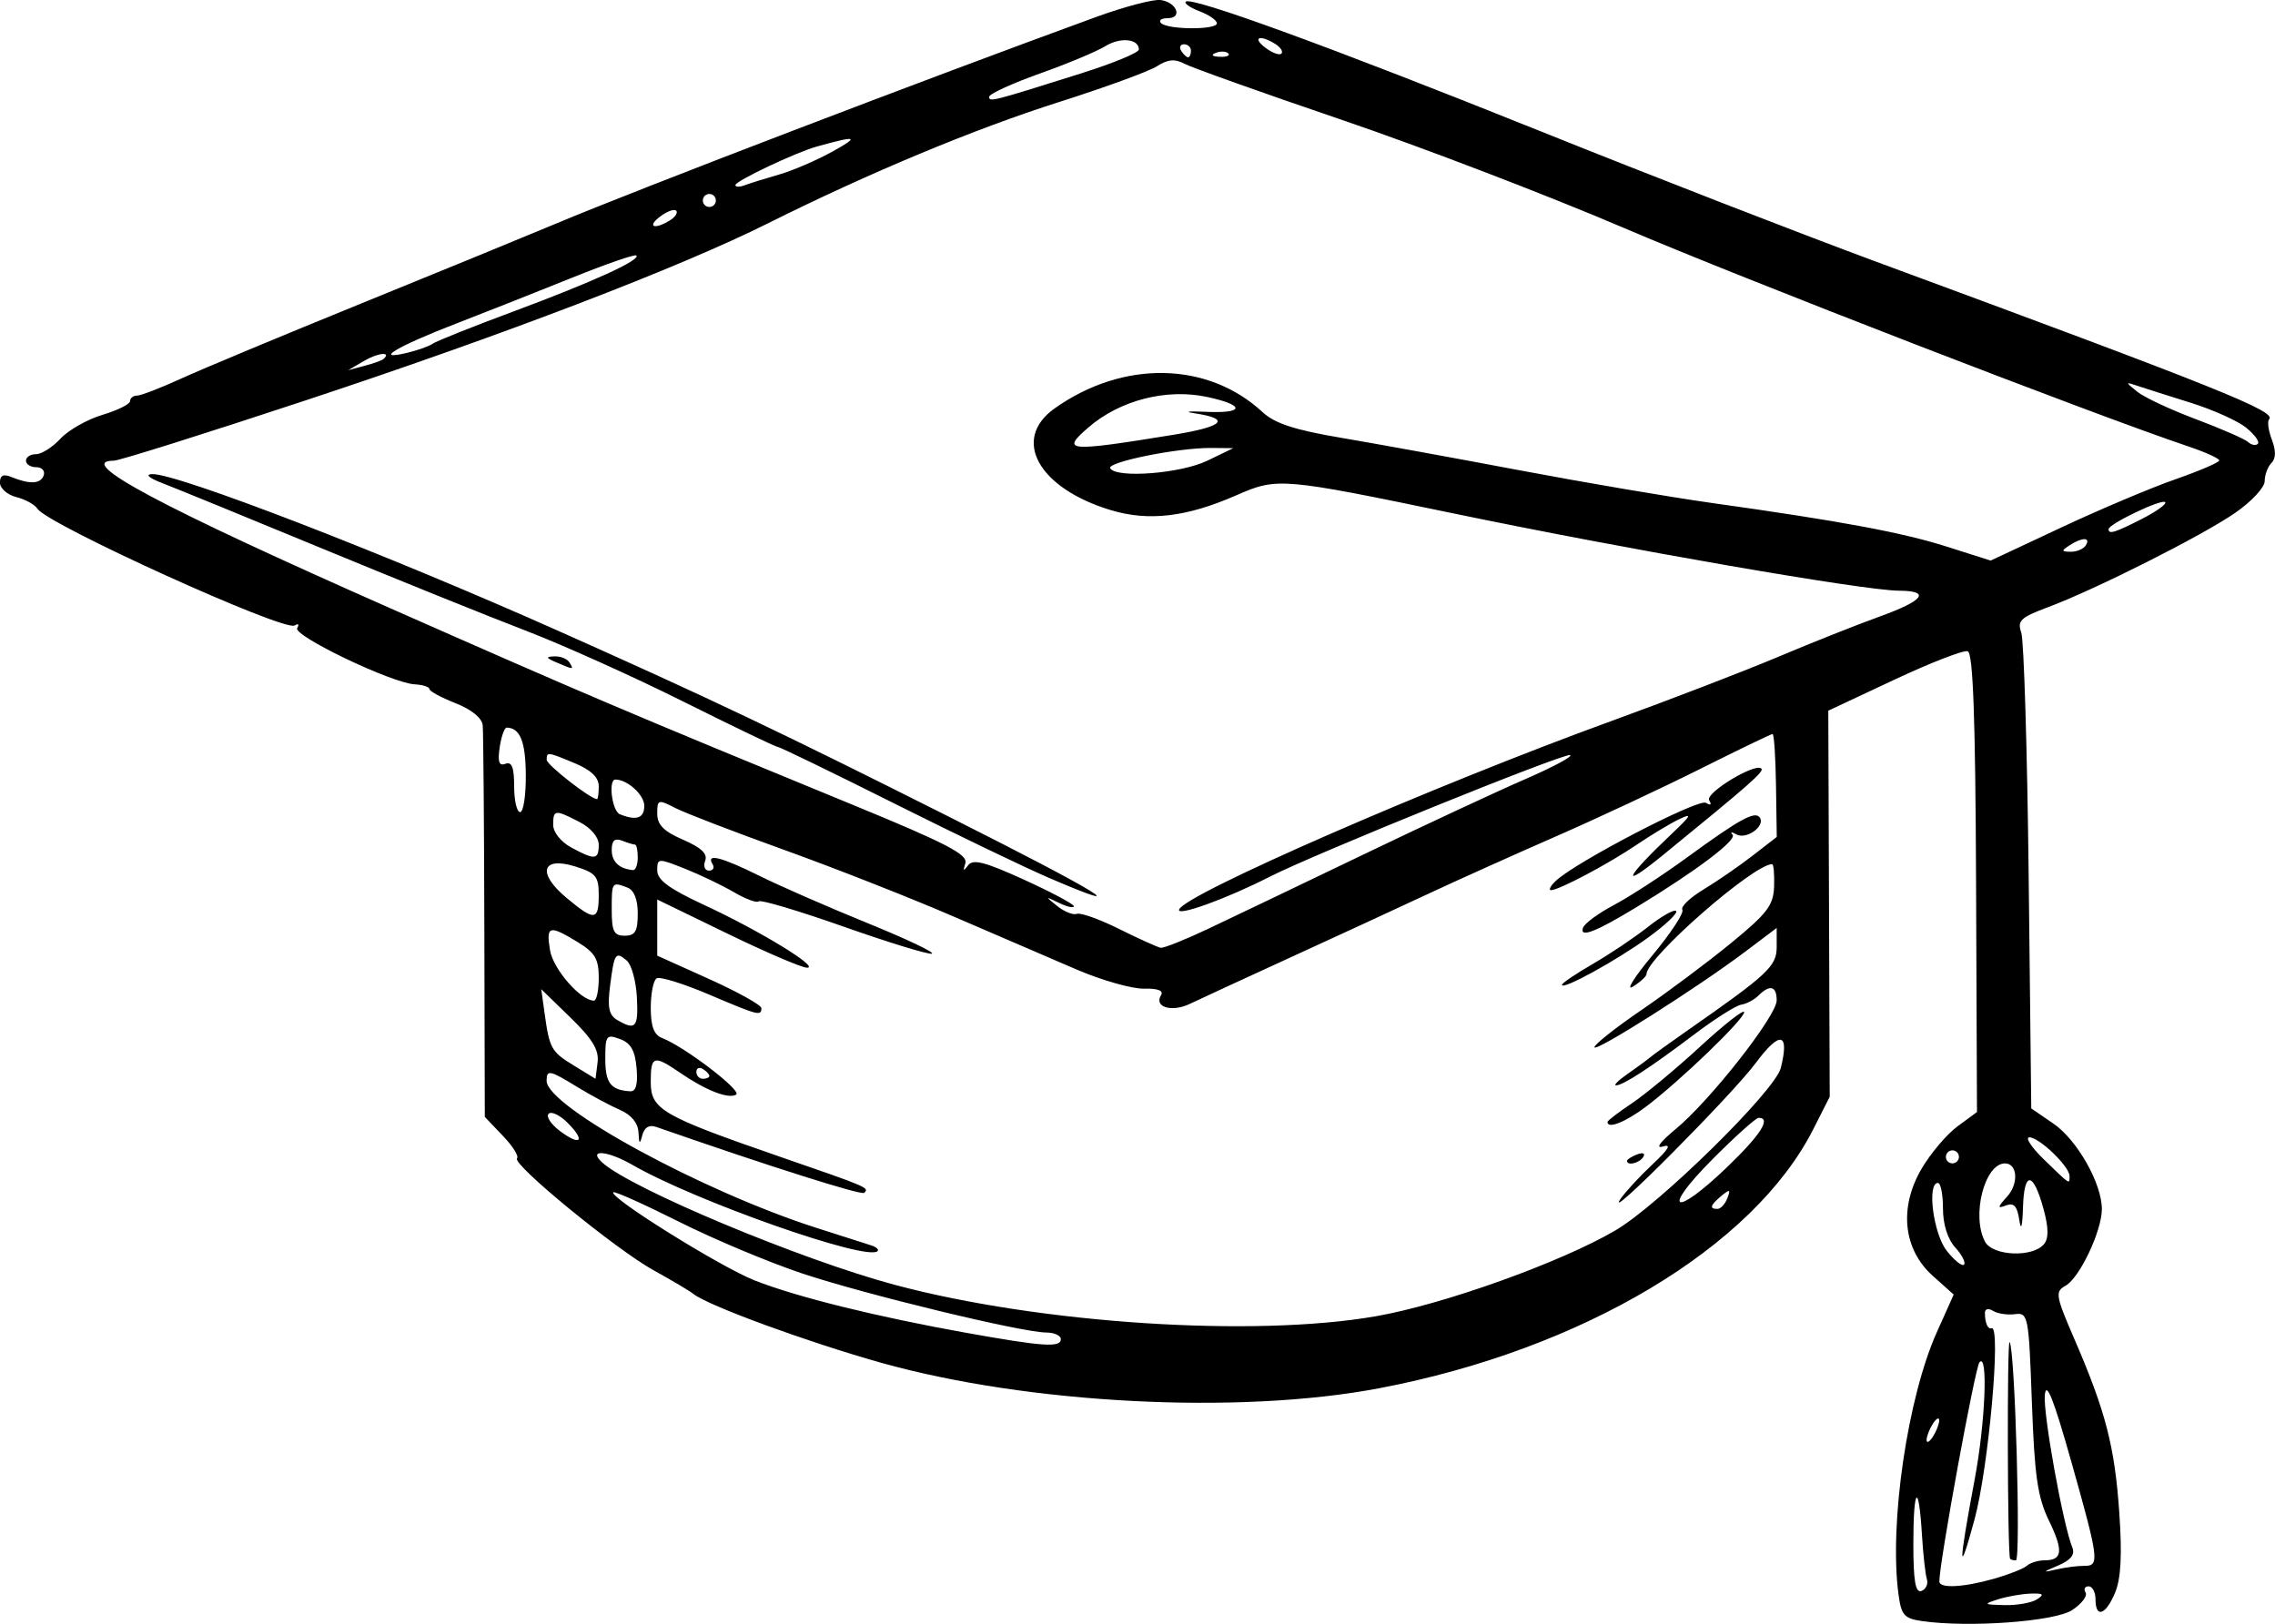
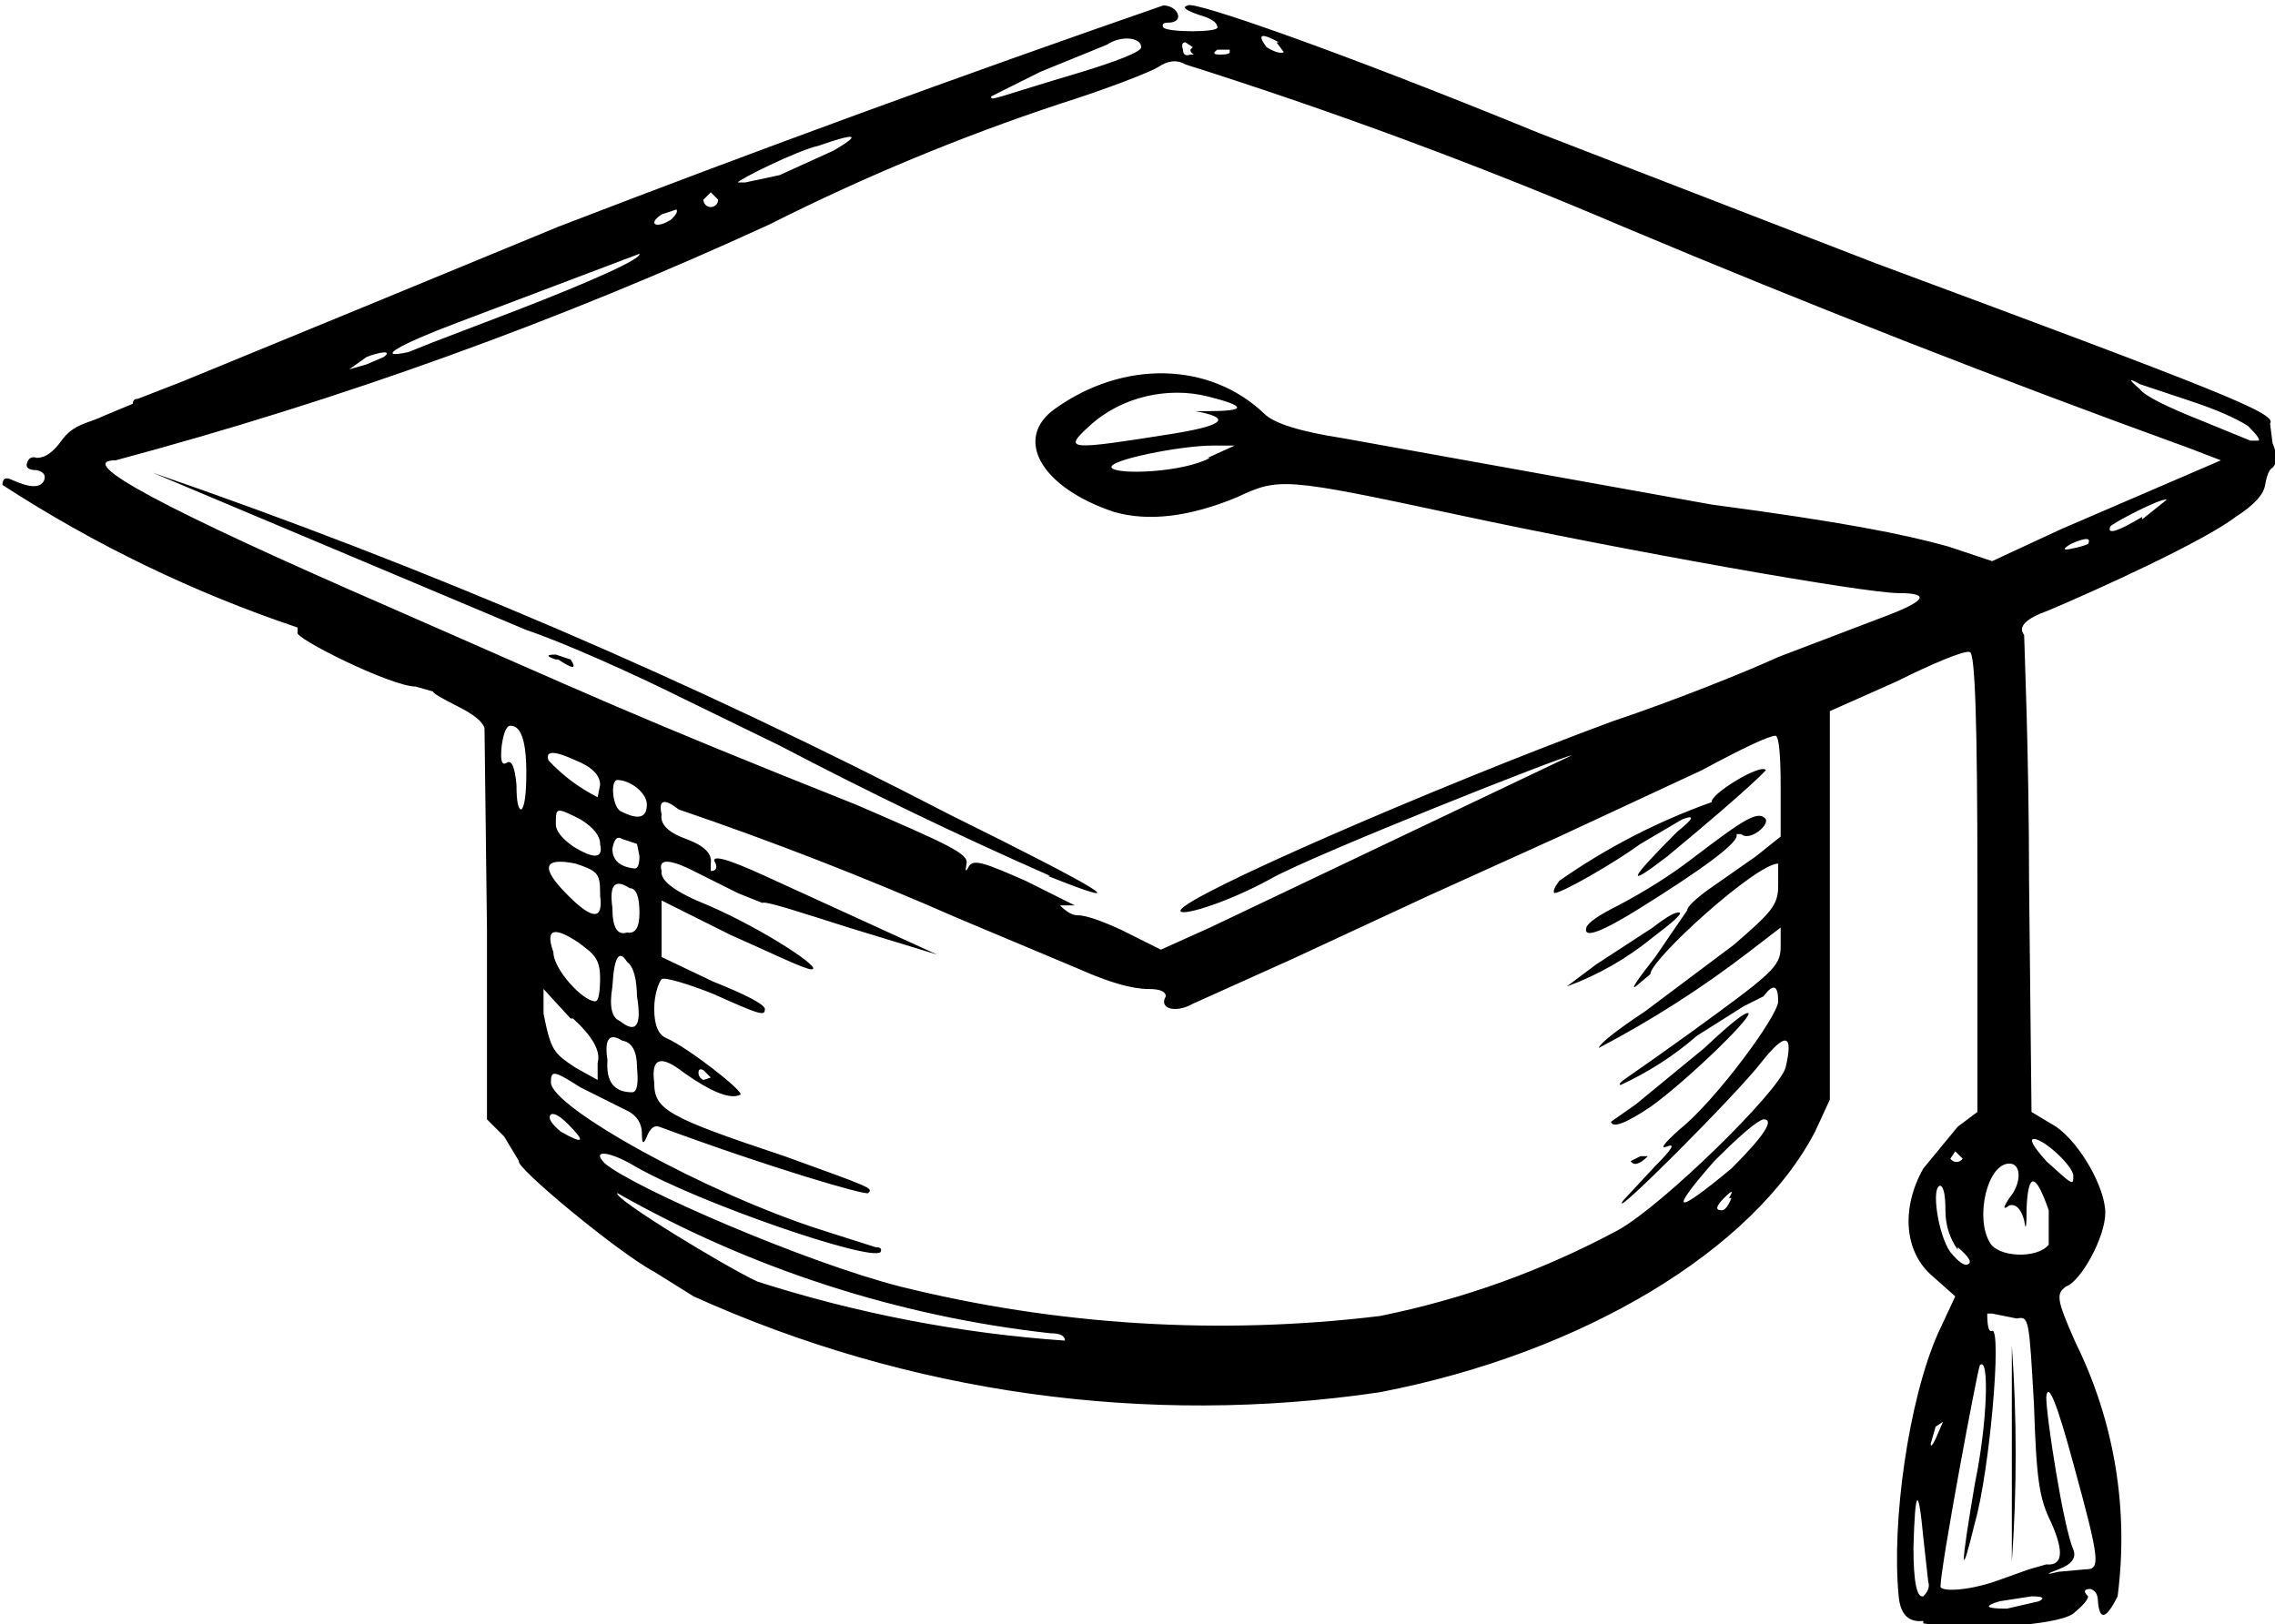
- <svg xmlns="http://www.w3.org/2000/svg" width="92.491mm" height="66.033mm" viewBox="0 0 92.491 66.033" version="1.1" id="svg1" xml:space="preserve">
-   <defs id="defs1" />
-   <g id="layer1" transform="translate(-265.0581,138.6886)">
-     <path id="path11880" style="fill:#000000" d="m 343.204,-72.768 c -0.731,-0.105 -0.849,-0.238 -0.963,-1.097 -0.383,-2.873 0.369,-7.998 1.564,-10.661 l 0.682,-1.52 -0.847,-0.757 c -1.209,-1.08 -1.387,-2.781 -0.457,-4.364 0.368,-0.626 1.024,-1.4 1.459,-1.72 l 0.791,-0.582 -0.037,-9.318 c -0.027,-6.73 -0.121,-9.346 -0.34,-9.419 -0.166,-0.056 -1.51,0.466 -2.985,1.158 l -2.683,1.259 0.029,7.85 0.029,7.85 -0.668,1.318 c -2.435,4.806 -9.387,8.958 -17.63,10.531 -5.698,1.087 -14.276,0.649 -20.273,-1.035 -3.001,-0.843 -7.049,-2.328 -7.631,-2.8 -0.151,-0.122 -0.869,-0.549 -1.597,-0.949 -1.528,-0.839 -5.796,-4.336 -5.569,-4.563 0.084,-0.084 -0.176,-0.497 -0.579,-0.918 l -0.731,-0.766 -0.019,-7.719 c -0.01,-4.246 -0.04,-7.937 -0.066,-8.204 -0.029,-0.298 -0.454,-0.644 -1.106,-0.9 -0.582,-0.229 -1.058,-0.487 -1.059,-0.574 -1e-4,-0.087 -0.271,-0.174 -0.602,-0.193 -0.941,-0.054 -4.964,-1.983 -4.775,-2.29 0.092,-0.149 0.045,-0.196 -0.104,-0.103 -0.425,0.263 -10.049,-4.107 -10.456,-4.747 -0.107,-0.169 -0.494,-0.382 -0.86,-0.474 -0.366,-0.092 -0.665,-0.356 -0.665,-0.587 0,-0.296 0.137,-0.364 0.463,-0.23 0.751,0.308 1.192,0.286 1.316,-0.067 0.064,-0.182 -0.072,-0.331 -0.302,-0.331 -0.23,0 -0.419,-0.119 -0.419,-0.265 0,-0.146 0.184,-0.265 0.409,-0.265 0.225,0 0.673,-0.284 0.995,-0.632 0.322,-0.348 1.09,-0.783 1.707,-0.968 0.617,-0.185 1.122,-0.436 1.122,-0.559 0,-0.122 0.127,-0.223 0.282,-0.223 0.155,0 0.959,-0.31 1.786,-0.688 0.827,-0.379 4.124,-1.754 7.325,-3.056 3.201,-1.302 6.773,-2.767 7.938,-3.256 3.401,-1.427 15.039,-5.88 21.946,-8.397 1.156,-0.421 2.338,-0.731 2.625,-0.688 0.66,0.098 0.9,0.739 0.277,0.739 -0.255,0 -0.374,0.089 -0.265,0.198 0.274,0.274 2.271,0.283 2.271,0.01 0,-0.122 -0.314,-0.341 -0.698,-0.487 -0.384,-0.146 -0.64,-0.323 -0.57,-0.394 0.226,-0.226 5.951,1.865 14.38,5.252 4.502,1.809 10.627,4.19 13.61,5.292 14.046,5.186 16.376,6.12 16.056,6.441 -0.081,0.081 -0.031,0.452 0.111,0.824 0.172,0.452 0.166,0.769 -0.017,0.952 -0.151,0.151 -0.274,0.483 -0.274,0.738 0,0.255 -0.543,0.837 -1.206,1.293 -1.364,0.939 -5.69,3.118 -7.611,3.834 -1.107,0.413 -1.25,0.549 -1.08,1.028 0.108,0.304 0.244,4.782 0.302,9.952 l 0.105,9.4 0.898,0.615 c 0.971,0.665 1.981,2.453 1.972,3.489 -0.008,0.894 -0.905,2.784 -1.472,3.102 -0.439,0.245 -0.414,0.394 0.371,2.21 1.255,2.904 1.625,4.338 1.81,7.024 0.118,1.706 0.068,2.673 -0.167,3.241 -0.382,0.921 -0.8,1.068 -0.8,0.281 0,-0.291 -0.126,-0.529 -0.28,-0.529 -0.154,0 -0.21,0.114 -0.124,0.253 0.086,0.139 -0.16,0.46 -0.547,0.714 -0.71,0.465 -4.188,0.72 -6.099,0.446 z m 4.669,-0.884 c 0.312,-0.202 0.255,-0.252 -0.265,-0.234 -0.364,0.012 -0.959,0.118 -1.323,0.234 -0.606,0.194 -0.584,0.214 0.265,0.234 0.509,0.012 1.105,-0.093 1.323,-0.234 z m -4.478,-0.827 c -0.062,-0.2 -0.151,-1.009 -0.199,-1.797 -0.131,-2.179 -0.35,-1.959 -0.35,0.353 0,1.529 0.084,2.02 0.331,1.929 0.182,-0.067 0.28,-0.285 0.218,-0.485 z m 2.728,-0.011 c 0.599,-0.17 1.202,-0.408 1.34,-0.529 0.138,-0.121 0.459,-0.22 0.712,-0.22 0.738,0 0.781,-0.38 0.182,-1.618 -0.461,-0.953 -0.584,-1.814 -0.692,-4.812 -0.127,-3.526 -0.151,-3.65 -0.689,-3.58 -0.307,0.04 -0.707,-0.021 -0.889,-0.134 -0.186,-0.116 -0.331,-0.083 -0.331,0.074 0,0.416 0.114,0.683 0.271,0.631 0.397,-0.132 -0.123,5.68 -0.696,7.785 -0.659,2.422 -0.656,1.911 0.011,-1.653 0.432,-2.308 0.547,-5.151 0.193,-4.749 -0.178,0.202 -1.638,8.179 -1.632,8.916 0.002,0.291 0.976,0.242 2.22,-0.111 z m 0.656,-0.815 c -0.108,-0.198 -0.128,-8.917 -0.02,-8.809 0.218,0.218 0.466,8.876 0.255,8.876 -0.109,-1.6e-4 -0.215,-0.03 -0.235,-0.066 z m 3.013,0.291 c 0.634,0.009 0.603,-0.245 -0.529,-4.253 -0.72,-2.55 -1.014,-3.288 -1.072,-2.694 -0.074,0.758 0.74,5.271 1.12,6.205 0.114,0.281 -0.063,0.507 -0.569,0.723 -0.663,0.283 -0.67,0.299 -0.074,0.163 0.364,-0.083 0.87,-0.148 1.124,-0.144 z m -5.895,-5.914 c 0,-0.146 -0.115,-0.086 -0.256,0.132 -0.141,0.218 -0.256,0.516 -0.256,0.661 0,0.146 0.115,0.086 0.256,-0.132 0.141,-0.218 0.256,-0.516 0.256,-0.661 z m -35.711,-3.307 c 0,-0.146 -0.268,-0.266 -0.595,-0.268 -0.991,-0.005 -7.314,-1.535 -9.906,-2.397 -1.337,-0.445 -3.594,-1.391 -5.015,-2.104 -1.421,-0.713 -2.627,-1.254 -2.678,-1.202 -0.196,0.196 4.367,3.043 5.75,3.586 1.715,0.675 4.957,1.477 8.609,2.131 3.133,0.561 3.836,0.607 3.836,0.253 z m 12.807,-0.929 c 2.752,-0.48 7.517,-2.188 9.745,-3.494 1.77,-1.038 6.485,-5.67 6.719,-6.602 0.364,-1.449 -0.033,-1.532 -1.012,-0.21 -0.958,1.293 -6.209,6.578 -5.512,5.547 0.197,-0.291 0.785,-0.929 1.307,-1.417 0.66,-0.618 0.788,-0.839 0.42,-0.727 -0.313,0.095 -0.104,-0.19 0.51,-0.697 1.411,-1.164 4.12,-4.614 4.12,-5.246 0,-0.583 -0.278,-0.657 -0.738,-0.197 -0.173,0.173 -0.489,0.34 -0.702,0.372 -0.213,0.031 -1.077,0.579 -1.921,1.217 -1.772,1.34 -2.885,2.065 -3.171,2.065 -0.11,0 0.094,-0.204 0.454,-0.454 0.36,-0.25 0.773,-0.553 0.919,-0.674 0.146,-0.121 0.811,-0.602 1.479,-1.068 3.339,-2.328 3.68,-2.646 3.68,-3.437 v -0.768 l -1.257,0.948 c -1.942,1.465 -6.152,4.135 -6.152,3.902 0,-0.114 0.859,-0.794 1.909,-1.511 1.05,-0.717 2.687,-1.94 3.638,-2.719 1.486,-1.216 1.732,-1.542 1.757,-2.315 0.015,-0.495 -0.02,-0.9 -0.079,-0.9 -0.758,0 -5.109,3.808 -5.109,4.472 0,0.09 -0.249,0.319 -0.553,0.509 -0.304,0.19 0.055,-0.385 0.798,-1.278 0.743,-0.893 1.289,-1.724 1.213,-1.847 -0.076,-0.123 0.309,-0.493 0.856,-0.823 0.547,-0.33 1.441,-0.946 1.988,-1.369 l 0.994,-0.77 -0.031,-2.093 c -0.017,-1.151 -0.079,-2.093 -0.139,-2.093 -0.059,0 -1.386,0.64 -2.948,1.422 -1.562,0.782 -4.209,2.021 -5.883,2.752 -1.673,0.732 -4.055,1.803 -5.292,2.382 -1.237,0.578 -3.737,1.733 -5.556,2.565 -1.819,0.833 -3.623,1.666 -4.008,1.851 -0.738,0.355 -1.475,0.135 -1.175,-0.352 0.114,-0.185 -0.132,-0.279 -0.694,-0.265 -0.479,0.012 -1.704,-0.335 -2.723,-0.771 -1.019,-0.436 -3.281,-1.411 -5.027,-2.166 -1.746,-0.755 -4.842,-1.973 -6.879,-2.706 -2.037,-0.733 -4.032,-1.5 -4.432,-1.706 -0.691,-0.355 -0.728,-0.343 -0.728,0.232 0,0.453 0.265,0.721 1.051,1.061 0.74,0.321 1.006,0.574 0.898,0.856 -0.085,0.22 -0.015,0.401 0.155,0.401 0.17,0 0.235,-0.119 0.145,-0.265 -0.28,-0.453 0.354,-0.294 1.926,0.486 0.833,0.413 2.801,1.273 4.375,1.913 1.574,0.639 2.752,1.199 2.618,1.243 -0.133,0.044 -1.74,-0.447 -3.571,-1.093 -1.83,-0.646 -3.39,-1.111 -3.467,-1.035 -0.076,0.076 -0.531,-0.091 -1.01,-0.371 -0.479,-0.281 -1.377,-0.711 -1.996,-0.957 -1.093,-0.434 -1.124,-0.432 -1.124,0.072 0,0.386 0.491,0.747 1.918,1.408 2.256,1.045 4.735,2.561 4.167,2.546 -0.218,-0.005 -1.677,-0.631 -3.241,-1.391 l -2.844,-1.381 v 1.141 1.141 l 2.117,0.954 c 1.164,0.525 2.117,1.056 2.117,1.181 0,0.333 -0.117,0.302 -2.157,-0.566 -1.025,-0.436 -1.971,-0.727 -2.102,-0.646 -0.131,0.081 -0.238,0.62 -0.238,1.198 0,0.754 0.13,1.101 0.46,1.228 0.906,0.348 3.262,2.146 3.013,2.3 -0.311,0.192 -1.224,-0.163 -2.283,-0.888 -1.071,-0.733 -1.191,-0.696 -1.191,0.374 0,1.122 0.447,1.38 5.292,3.055 3.562,1.231 3.597,1.246 3.388,1.456 -0.11,0.11 -3.895,-1.09 -8.457,-2.681 -0.287,-0.1 -0.482,0.016 -0.565,0.335 -0.102,0.394 -0.132,0.372 -0.156,-0.113 -0.02,-0.386 -0.291,-0.714 -0.758,-0.917 -0.4,-0.174 -1.172,-0.588 -1.715,-0.92 -1.145,-0.702 -1.262,-0.726 -1.262,-0.259 0,1.045 6.332,4.495 10.98,5.982 1.019,0.326 2.018,0.646 2.221,0.71 0.203,0.065 0.317,0.17 0.253,0.233 -0.424,0.424 -7.414,-2.036 -9.96,-3.505 -1.024,-0.591 -1.845,-0.654 -1.227,-0.094 1.176,1.064 8.09,3.955 11.889,4.97 5.898,1.576 14.585,2.143 19.554,1.277 z m 10.212,-6.319 c 0,-0.057 0.185,-0.175 0.411,-0.262 0.235,-0.09 0.342,-0.046 0.249,0.104 -0.155,0.251 -0.66,0.372 -0.66,0.158 z m -0.794,-1.581 c 0,-0.053 0.446,-0.395 0.992,-0.76 0.546,-0.365 1.796,-1.403 2.778,-2.308 0.982,-0.905 1.786,-1.533 1.786,-1.397 0,0.289 -2.612,2.804 -3.994,3.845 -0.832,0.627 -1.563,0.916 -1.563,0.619 z m -1.852,-5.575 c 0,-0.07 0.566,-0.453 1.257,-0.853 0.691,-0.399 1.703,-1.079 2.249,-1.511 0.546,-0.431 1.057,-0.719 1.137,-0.64 0.08,0.08 -0.426,0.561 -1.124,1.069 -1.29,0.939 -3.518,2.164 -3.518,1.934 z m 0.856,-2.32 c 0.059,-0.176 0.628,-0.595 1.265,-0.932 0.637,-0.337 1.956,-1.195 2.932,-1.906 2.197,-1.603 2.812,-1.938 2.998,-1.636 0.217,0.352 -0.567,0.9 -0.962,0.673 -0.188,-0.109 -0.257,-0.103 -0.152,0.013 0.192,0.213 -1.463,1.463 -3.895,2.941 -1.674,1.017 -2.328,1.271 -2.187,0.848 z m -1.111,-1.905 c 0.789,-0.757 5.805,-3.367 6.11,-3.179 0.193,0.119 0.243,0.08 0.13,-0.102 -0.18,-0.29 1.876,-1.539 2.124,-1.29 0.12,0.12 -0.477,0.644 -4.008,3.523 -1.773,1.445 -1.553,0.943 0.397,-0.903 0.765,-0.724 0.811,-0.822 0.265,-0.56 -0.364,0.174 -1.138,0.64 -1.72,1.035 -1.148,0.779 -3.165,1.849 -3.486,1.849 -0.11,0 -0.025,-0.167 0.188,-0.372 z m 16.245,14.904 c -0.311,-0.343 -0.499,-0.944 -0.499,-1.589 0,-0.57 -0.092,-1.037 -0.204,-1.037 -0.454,0 -0.188,2.066 0.355,2.756 0.308,0.391 0.624,0.646 0.704,0.566 0.08,-0.08 -0.08,-0.393 -0.355,-0.697 z m 3.608,-0.136 c 0.193,-0.233 0.19,-0.657 -0.011,-1.401 -0.418,-1.551 -0.795,-1.602 -0.842,-0.113 -0.025,0.817 -0.08,1.005 -0.152,0.524 -0.084,-0.56 -0.22,-0.707 -0.541,-0.584 -0.359,0.138 -0.35,0.078 0.052,-0.366 0.472,-0.521 0.417,-1.344 -0.09,-1.344 -0.831,0 -1.375,2.133 -0.812,3.184 0.312,0.584 1.938,0.652 2.395,0.1 z m -12.873,-1.867 c 0.139,-0.363 0.101,-0.38 -0.236,-0.1 -0.459,0.381 -0.507,0.534 -0.167,0.534 0.13,0 0.311,-0.195 0.403,-0.434 z m -0.013,-1.263 c 1.367,-1.314 1.811,-2.007 1.285,-2.007 -0.113,0 -0.973,0.774 -1.911,1.72 -2.08,2.099 -1.525,2.354 0.626,0.287 z m 13.926,0.362 c 0,-0.389 -1.23,-1.575 -1.633,-1.575 -0.184,0 0.079,0.401 0.583,0.891 1.091,1.06 1.049,1.032 1.049,0.685 z m -4.498,-0.782 c 0,-0.146 -0.119,-0.265 -0.265,-0.265 -0.146,0 -0.265,0.119 -0.265,0.265 0,0.146 0.119,0.265 0.265,0.265 0.146,0 0.265,-0.119 0.265,-0.265 z m -56.562,-1.382 c -0.315,-0.315 -0.664,-0.482 -0.775,-0.371 -0.111,0.111 0.092,0.424 0.452,0.695 0.846,0.638 1.065,0.418 0.323,-0.323 z m 2.801,-2.228 c -0.061,-0.716 -0.235,-1.02 -0.677,-1.182 -0.553,-0.203 -0.595,-0.145 -0.595,0.809 0,0.98 0.221,1.268 1.008,1.316 0.24,0.015 0.321,-0.275 0.265,-0.943 z m -2.688,-2.054 -1.187,-1.154 0.133,0.961 c 0.202,1.461 0.269,1.579 1.204,2.151 l 0.869,0.531 0.084,-0.668 c 0.064,-0.503 -0.208,-0.952 -1.103,-1.821 z m 5.649,2.372 c 0,-0.064 -0.119,-0.19 -0.265,-0.28 -0.146,-0.09 -0.265,-0.037 -0.265,0.117 0,0.154 0.119,0.28 0.265,0.28 0.146,0 0.265,-0.052 0.265,-0.117 z m -2.948,-3.2 c -0.034,-0.66 -0.221,-1.332 -0.415,-1.493 -0.456,-0.379 -0.504,-0.305 -0.676,1.04 -0.111,0.873 -0.045,1.183 0.294,1.381 0.75,0.438 0.861,0.309 0.797,-0.928 z m -1.55,-0.789 c 0,-0.765 -0.152,-1.023 -0.86,-1.454 -1.159,-0.707 -1.288,-0.669 -1.121,0.334 0.127,0.767 1.24,2.046 1.783,2.049 0.109,7.3e-4 0.198,-0.417 0.198,-0.929 z m 24.833,-2.019 c 0.967,-0.458 3.782,-1.805 6.256,-2.995 2.474,-1.189 5.431,-2.567 6.572,-3.062 1.141,-0.495 1.964,-0.937 1.829,-0.981 -0.258,-0.086 -10.391,4.018 -12.207,4.945 -1.756,0.896 -3.789,1.633 -3.69,1.338 0.206,-0.617 10.343,-5.039 17.603,-7.678 2.357,-0.857 5.393,-2.026 6.747,-2.597 1.354,-0.572 3.205,-1.307 4.115,-1.635 1.82,-0.655 2.117,-1.051 0.794,-1.058 -1.432,-0.008 -11.027,-1.673 -18.058,-3.133 -7.041,-1.462 -7.211,-1.477 -8.867,-0.749 -2.017,0.887 -3.565,1.071 -5.104,0.608 -2.951,-0.888 -4.057,-2.88 -2.295,-4.134 2.781,-1.98 6.232,-1.919 8.461,0.149 0.492,0.457 1.305,0.723 3.175,1.039 1.382,0.234 4.657,0.83 7.276,1.325 2.619,0.495 6.132,1.092 7.805,1.327 5.273,0.74 7.75,1.2 9.574,1.781 l 1.769,0.563 2.861,-1.341 c 1.574,-0.738 3.665,-1.622 4.647,-1.964 0.982,-0.342 1.786,-0.688 1.786,-0.768 0,-0.08 -0.566,-0.336 -1.257,-0.569 -3.897,-1.312 -18.188,-6.845 -22.954,-8.887 -3.055,-1.309 -8.206,-3.283 -11.447,-4.387 -3.24,-1.104 -6.126,-2.133 -6.413,-2.287 -0.389,-0.208 -0.675,-0.182 -1.12,0.102 -0.329,0.21 -2.121,0.865 -3.982,1.456 -3.424,1.087 -7.725,2.88 -11.83,4.931 -3.598,1.798 -10.668,4.508 -18.723,7.175 -4.113,1.362 -7.655,2.477 -7.871,2.477 -1.617,0 1.867,1.86 11.248,6.004 7.895,3.488 9.6,4.213 18.832,8.006 3.76,1.545 4.65,2.007 4.539,2.356 -0.103,0.323 -0.075,0.347 0.109,0.091 0.195,-0.271 0.675,-0.148 2.274,0.58 1.115,0.508 2.027,0.994 2.027,1.08 0,0.086 -0.268,0.027 -0.595,-0.132 -0.577,-0.279 -0.579,-0.275 -0.074,0.129 0.287,0.23 0.644,0.37 0.794,0.313 0.15,-0.057 0.927,0.222 1.727,0.62 0.8,0.398 1.557,0.74 1.682,0.76 0.125,0.02 1.018,-0.339 1.984,-0.796 z m -6.577,-2.066 c -0.946,-0.407 -3.771,-1.767 -6.277,-3.022 -2.507,-1.255 -4.623,-2.282 -4.703,-2.282 -0.08,0 -1.808,-0.83 -3.841,-1.845 -2.032,-1.015 -4.917,-2.313 -6.41,-2.885 -1.493,-0.572 -5.215,-2.075 -8.271,-3.338 -3.056,-1.264 -5.973,-2.457 -6.482,-2.652 -0.561,-0.215 -0.729,-0.362 -0.428,-0.373 0.999,-0.037 9.477,3.237 16.567,6.399 6.131,2.734 8.982,4.091 15.837,7.539 6.148,3.092 7.723,4.059 4.006,2.459 z M 287.68,-111.752 c -0.431,-0.185 -0.446,-0.231 -0.082,-0.246 0.246,-0.01 0.521,0.1 0.611,0.246 0.188,0.304 0.179,0.304 -0.529,0 z m 3.307,10.215 c 0,-0.575 -0.151,-0.956 -0.419,-1.058 -0.634,-0.243 -0.64,-0.236 -0.64,0.898 0,0.882 0.088,1.058 0.529,1.058 0.425,0 0.529,-0.176 0.529,-0.898 z m -1.587,-0.757 c 0,-0.756 -0.115,-0.897 -0.947,-1.158 -1.372,-0.429 -1.572,0.264 -0.366,1.271 1.143,0.955 1.313,0.94 1.313,-0.113 z m 1.587,-1.52 c 0,-0.291 -0.05,-0.529 -0.111,-0.529 -0.061,0 -0.299,-0.072 -0.529,-0.161 -0.297,-0.114 -0.419,-0.005 -0.419,0.375 0,0.481 0.295,0.764 0.86,0.823 0.109,0.011 0.198,-0.217 0.198,-0.508 z m -1.587,-0.522 c 0,-0.311 -0.316,-0.686 -0.781,-0.926 -1,-0.517 -1.071,-0.509 -1.071,0.117 0,0.296 0.314,0.691 0.728,0.915 0.969,0.526 1.124,0.511 1.124,-0.106 z m 1.852,-1.585 c 0,-0.444 -0.686,-1.068 -1.173,-1.068 -0.303,0 -0.139,1.283 0.181,1.412 0.674,0.272 0.992,0.161 0.992,-0.345 z m -4.817,-1.266 c -0.01,-1.35 -0.233,-1.901 -0.775,-1.914 -0.093,-0.002 -0.222,0.358 -0.287,0.801 -0.087,0.594 -0.026,0.77 0.235,0.67 0.257,-0.099 0.353,0.148 0.353,0.915 0,0.578 0.109,1.05 0.243,1.05 0.134,0 0.238,-0.685 0.231,-1.521 z m 2.965,0.467 c 0,-0.354 -0.313,-0.656 -0.958,-0.926 -1.131,-0.472 -1.158,-0.476 -1.158,-0.145 0,0.205 1.783,1.597 2.046,1.597 0.039,0 0.071,-0.237 0.071,-0.526 z m 60.457,-9.793 c 0.207,-0.335 -0.143,-0.335 -0.661,0 -0.342,0.221 -0.335,0.257 0.051,0.261 0.246,0.002 0.521,-0.115 0.611,-0.261 z m 2.285,-1.077 c 0.59,-0.301 1.014,-0.607 0.941,-0.68 -0.142,-0.142 -2.3,0.89 -2.3,1.101 0,0.221 0.257,0.141 1.359,-0.421 z m -38.004,-2.363 1.058,-0.511 -0.896,-0.009 c -1.342,-0.013 -4.261,0.576 -4.105,0.828 0.257,0.416 2.865,0.212 3.942,-0.308 z m -1.371,-1.056 c 2.056,-0.334 2.36,-0.651 0.842,-0.876 -0.437,-0.065 -0.228,-0.09 0.463,-0.058 1.594,0.076 1.626,-0.27 0.057,-0.605 -1.652,-0.352 -3.54,0.133 -4.819,1.239 -1.136,0.982 -0.876,1.005 3.458,0.3 z m 43.612,-0.287 c -0.342,-0.277 -1.354,-0.733 -2.249,-1.012 -0.895,-0.28 -1.866,-0.588 -2.157,-0.686 -0.516,-0.173 -0.517,-0.167 -0.026,0.233 0.276,0.226 1.348,0.728 2.381,1.116 1.033,0.388 1.99,0.806 2.126,0.93 0.136,0.124 0.314,0.157 0.397,0.074 0.083,-0.083 -0.13,-0.377 -0.472,-0.654 z m -75.733,-2.791 c 0.343,-0.309 -0.211,-0.262 -0.772,0.066 l -0.661,0.386 0.661,-0.176 c 0.364,-0.097 0.711,-0.221 0.772,-0.276 z m 2.006,-0.627 c 0.146,-0.104 1.634,-0.698 3.307,-1.32 3.169,-1.177 5.155,-2.082 4.971,-2.266 -0.059,-0.059 -1.231,0.346 -2.605,0.901 -1.374,0.554 -3.51,1.4 -4.747,1.878 -2.374,0.918 -3.366,1.51 -1.984,1.184 0.437,-0.103 0.913,-0.273 1.058,-0.377 z m 9.65,-5.019 c 0.214,-0.135 0.324,-0.311 0.245,-0.39 -0.079,-0.079 -0.373,0.03 -0.654,0.242 -0.558,0.422 -0.219,0.545 0.409,0.148 z m 1.86,-0.804 c 0,-0.146 -0.119,-0.265 -0.265,-0.265 -0.146,0 -0.265,0.119 -0.265,0.265 0,0.146 0.119,0.265 0.265,0.265 0.146,0 0.265,-0.119 0.265,-0.265 z m 2.563,-1.052 c 0.555,-0.158 1.545,-0.585 2.199,-0.949 1.099,-0.61 0.972,-0.647 -0.661,-0.191 -0.856,0.239 -3.307,1.4 -3.307,1.566 0,0.084 0.171,0.087 0.38,0.007 0.209,-0.08 0.834,-0.275 1.389,-0.433 z m 12.32,-4.127 c 1.273,-0.402 2.315,-0.833 2.315,-0.959 0,-0.44 -0.756,-0.514 -1.368,-0.134 -0.339,0.211 -1.539,0.712 -2.667,1.114 -1.128,0.402 -2.051,0.826 -2.051,0.942 0,0.222 0.092,0.198 3.77,-0.962 z m 4.432,-0.907 c 0,-0.146 -0.126,-0.265 -0.28,-0.265 -0.154,0 -0.207,0.119 -0.117,0.265 0.09,0.146 0.216,0.265 0.28,0.265 0.064,0 0.117,-0.119 0.117,-0.265 z m 1.516,0.105 c -0.088,-0.088 -0.316,-0.097 -0.507,-0.021 -0.211,0.085 -0.148,0.147 0.16,0.16 0.279,0.011 0.435,-0.051 0.347,-0.139 z m 1.916,-0.38 c -0.627,-0.397 -0.966,-0.274 -0.409,0.148 0.28,0.212 0.575,0.321 0.654,0.242 0.079,-0.079 -0.031,-0.255 -0.245,-0.39 z" />
-   </g>
+ <svg xmlns="http://www.w3.org/2000/svg" xml:space="preserve" width="349.6" height="249.6" viewBox="0 0 92.5 66">
+   <path d="M343.2-72.8q-.9.1-1-1c-.3-3 .4-8 1.6-10.7l.7-1.5-.9-.8c-1.2-1-1.3-2.8-.4-4.4l1.4-1.7.8-.6v-9.3c0-6.7-.1-9.3-.3-9.4s-1.6.5-3 1.2l-2.7 1.2V-94l-.6 1.3c-2.5 4.8-9.4 9-17.7 10.6a50 50 0 0 1-27.9-3.9l-1.6-1c-1.5-.8-5.7-4.3-5.5-4.5l-.6-1-.7-.7v-7.7l-.1-8.2q-.1-.4-1.1-.9t-1-.6l-.7-.2c-1 0-5-2-4.8-2.2v-.2a53 53 0 0 1-12-5.8q0-.4.4-.2 1.1.5 1.3 0 .1-.3-.3-.4-.5 0-.4-.3t.4-.2q.5 0 1-.7c.5-.7 1.1-.7 1.7-1l1.2-.5q0-.2.2-.2l1.8-.7 7.3-3 8-3.3a770 770 0 0 1 24.6-9c.6 0 .9.7.2.7q-.3 0-.2.2c.2.2 2.2.2 2.2 0q0-.3-.7-.5-.9-.3-.5-.4c.2-.2 6 1.8 14.3 5.2l13.7 5.3c14 5.2 16.3 6.1 16 6.5l.1.8q.3.7 0 1-.2.1-.3.7t-1.2 1.3c-1.3 1-5.7 3-7.6 3.8q-1.4.5-1 1c0 .3.2 4.8.2 10l.1 9.4 1 .6c1 .7 2 2.5 2 3.5s-1 2.8-1.6 3c-.4.3-.4.5.4 2.3a18 18 0 0 1 1.7 10.3q-.7 1.4-.8.2 0-.4-.3-.5-.4 0-.1.3 0 .2-.6.7c-.7.5-4.2.7-6.1.4m4.7-.9q.4-.2-.3-.2l-1.3.2q-1 .3.3.3zm-4.5-.8-.2-1.8q-.3-3.2-.4.4 0 2.1.4 2 .3-.3.2-.6m2.7 0 1.4-.5.7-.2q1 .1.2-1.7c-.5-1-.6-1.8-.7-4.8-.2-3.5-.2-3.6-.7-3.5l-1-.2h-.2q0 .8.2.7c.4-.1-.1 5.7-.7 7.8q-.9 3.7 0-1.6c.5-2.4.6-5.2.2-4.8-.1.2-1.6 8.2-1.6 9 0 .2 1 .2 2.2-.2m.7-.8V-84a62 62 0 0 1 0 8.8m3 .3c.6 0 .6-.3-.5-4.3q-1-3.7-1.1-2.7c0 .8.7 5.3 1.1 6.2q.2.5-.6.8t0 .1zm-5.8-6-.3.2-.2.7q0 .2.2-.2zm-35.7-3.3q0-.3-.6-.3a46 46 0 0 1-17.6-5.7c-.2.2 4.4 3 5.7 3.6a53 53 0 0 0 12.5 2.4m12.8-1a35 35 0 0 0 9.7-3.5c1.8-1 6.5-5.6 6.8-6.6q.5-2.1-1-.2c-1 1.3-6.3 6.6-5.6 5.6l1.3-1.4q1-1 .5-.8t.5-.7c1.4-1.1 4-4.6 4-5.2q0-1-.6-.2l-.8.4-1.9 1.2a13 13 0 0 1-3.1 2q-.2 0 .4-.4l1-.7 1.4-1c3.3-2.4 3.7-2.7 3.7-3.5v-.8l-1.3 1a42 42 0 0 1-6.1 3.9q.1-.3 1.9-1.5l3.6-2.7c1.5-1.3 1.8-1.6 1.8-2.4v-.9c-.9 0-5.2 3.9-5.2 4.5l-.6.5q-.3.2.8-1.2l1.3-1.9q0-.2.8-.8l2-1.4 1-.8v-2q0-2-.2-2.1-.4 0-3 1.4l-5.8 2.7-5.3 2.4-5.6 2.6-4 1.8c-.7.4-1.4.2-1.1-.3q0-.3-.7-.3-1 0-2.8-.8l-5-2.1a142 142 0 0 0-11.3-4.4q-.9-.7-.7.2-.1.6 1 1t1 1v.3q.3 0 .2-.3-.4-.6 2 .5l7 3.2-3.6-1.1c-1.9-.6-3.4-1.1-3.5-1l-1-.4-2-1q-1.3-.6-1.1.1-.1.6 1.9 1.4c2.3 1 4.7 2.6 4.2 2.6-.3 0-1.7-.7-3.3-1.4l-2.8-1.4v2.3l2.1 1q2 .8 2.1 1.1c0 .3-.1.3-2.1-.6-1-.4-2-.7-2.1-.6s-.3.6-.3 1.2q0 1 .5 1.2c.9.4 3.2 2.2 3 2.3q-.6.3-2.3-.9-1.4-1.1-1.2.4c0 1.1.5 1.4 5.3 3 3.6 1.3 3.6 1.3 3.4 1.5-.1.1-3.9-1-8.5-2.7q-.3-.1-.5.4t-.2-.1q0-.7-.7-1l-1.8-.9c-1.1-.7-1.2-.7-1.2-.2 0 1 6.3 4.5 11 6l2.2.7q.3 0 .2.2c-.4.4-7.4-2-10-3.5-1-.6-1.8-.7-1.2-.1 1.2 1 8.1 4 12 5a54 54 0 0 0 19.5 1.2m10.2-6.3.4-.2h.3q-.5.5-.7.2m-.8-1.6 1-.7 2.8-2.3q1.7-1.6 1.8-1.4c0 .3-2.6 2.8-4 3.8q-1.5 1-1.6.6m-1.8-5.5 1.2-.9 2.3-1.5q.9-.7 1.1-.6.1.1-1.1 1a12 12 0 0 1-3.5 2m.8-2.4q.1-.3 1.3-.9 1.7-.9 3-1.9c2.1-1.6 2.7-2 3-1.6.1.3-.7.9-1 .6h-.2c.2.3-1.5 1.5-3.9 3q-2.4 1.5-2.2.8m-1.1-1.9a26 26 0 0 1 6.2-3.2c-.1-.3 2-1.6 2.2-1.3 0 0-.5.6-4 3.5q-2.6 2 .4-1 1-.8.2-.5l-1.7 1c-1.1.8-3.2 2-3.5 2q-.1-.1.2-.5m16.2 15q-.5-.7-.5-1.6t-.2-1c-.4 0-.1 2 .4 2.7q.5.6.7.5.3-.1-.4-.7m3.7 0v-1.5q-.8-2.3-.9-.1 0 1.2-.1.5-.2-.7-.6-.6-.4.3 0-.3c.5-.6.5-1.4 0-1.4-.9 0-1.4 2.2-.8 3.2.3.6 1.9.7 2.4.1m-13-1.9q.3-.5-.2 0t-.1.5q.2 0 .4-.5m0-1.2q2-2 1.3-2-.4.1-2 1.7-2.8 3.2.7.3m13.9.3c0-.4-1.2-1.5-1.6-1.5q-.3 0 .5.9c1.1 1 1.1 1 1.1.6m-4.5-.7-.3-.3-.2.3a.3.3 0 0 0 .5 0M288.1-93q-.5-.5-.7-.4-.2.2.4.7 1.4.8.3-.3m2.8-2.3q0-1-.6-1.1-.8-.5-.6.8-.1 1.3 1 1.3.3 0 .2-1m-2.7-2-1.1-1.2v1c.3 1.5.4 1.6 1.3 2.2l.9.5v-.7q.2-.7-1-1.8m5.6 2.4-.3-.3q-.2-.1-.2.1t.2.3zm-3-3.2q0-1.2-.4-1.5-.5-.8-.6 1-.2 1.2.3 1.4 1 .8.7-1m-1.5-.7c0-.8-.2-1-.9-1.5q-1.5-1-1 .4c0 .7 1.2 2 1.7 2q.2 0 .2-1m24.8-2 14.7-7c-.3 0-10.4 4-12.2 5s-3.8 1.6-3.7 1.3c.2-.6 10.3-5 17.6-7.7 2.4-.8 5.4-2 6.7-2.6l4.2-1.6q2.7-1 .7-1c-1.4 0-11-1.7-18-3.2s-7.2-1.5-8.9-.7q-2.9 1.2-5 .6c-3-1-4.1-3-2.4-4.2 2.8-2 6.3-1.9 8.5.2q.6.6 3.2 1l15 2.7c5.3.7 7.8 1.2 9.6 1.7l1.8.6 2.8-1.3 6.5-2.8-1.3-.5a487 487 0 0 1-23-9 195 195 0 0 0-17.8-6.6q-.5-.3-1.1.1c-.3.2-2.1.9-4 1.5a87 87 0 0 0-11.8 4.9 167 167 0 0 1-26.6 9.6q-2.6 0 11.2 6c8 3.5 9.6 4.3 18.9 8 3.7 1.6 4.6 2 4.5 2.4q-.1.5.1.1c.2-.3.7-.1 2.3.6l2 1h-.6q-.9-.5 0 0 .4.4.7.4.5 0 1.8.6l1.6.8zm-6.5-2.1a179 179 0 0 1-11-5.3l-3.9-1.9c-2-1-4.9-2.3-6.4-2.8l-15.2-6.4a241 241 0 0 1 32.4 13.9q9.5 4.7 4 2.5m-20-8.8q-.6-.2 0-.2l.6.2q.4.6-.5 0m3.3 10.3q0-1-.4-1-.9-.6-.7.8 0 1.2.6 1 .5.1.5-.8m-1.6-.8c0-.8-.1-.9-1-1.2q-2-.4-.3 1.3 1.5 1.5 1.3 0m1.6-1.6-.1-.5-.6-.2q-.3-.2-.4.4 0 .7.9.8.2 0 .2-.5m-1.6-.5q0-.5-.8-1c-1-.5-1-.5-1 .2q0 .4.7.9 1.3.8 1.1-.1m1.9-1.6c0-.5-.7-1-1.2-1-.3 0-.2 1.2.2 1.3q1 .5 1-.3m-4.9-1.3q0-2-.7-1.9-.2.1-.3.8-.1.9.2.7t.4.9q0 1 .2 1 .2-.2.2-1.5m3 .5q0-.6-1-1-1.3-.6-1.1 0a7 7 0 0 0 2 1.5zm60.5-9.8q.2-.4-.7 0-.5.3 0 .2t.7-.2m2.2-1 1-.8c-.2-.1-2.3 1-2.3 1.1q-.2.5 1.3-.4m-38-2.4 1.1-.5h-.9c-1.3 0-4.3.6-4.1.9s2.9.2 4-.4m-1.4-1q3-.5.8-.9h.5q2.4 0 0-.6c-1.6-.4-3.5 0-4.8 1.2-1.1 1-.9 1 3.5.3m43.6-.3q-.8-.5-2.3-1l-2.1-.7q-.7-.4 0 .2c.2.3 1.3.8 2.3 1.2l2.2.9h.3q.2 0-.4-.6m-75.8-2.8c.4-.3-.2-.2-.7 0l-.7.5.7-.2zm2-.6 3.4-1.3c3.1-1.2 5.1-2.1 5-2.3l-7.4 2.8c-2.4.9-3.4 1.5-2 1.2zm9.7-5q.3-.3.2-.4l-.6.2c-.6.4-.2.6.4.2m1.9-.8-.3-.3-.3.3a.3.3 0 0 0 .6 0m2.5-1 2.2-1q1.7-1-.6-.2c-.9.2-3.3 1.4-3.3 1.5h.3zm12.3-4.2c1.3-.4 2.4-.8 2.4-1 0-.4-.8-.5-1.4-.1l-2.7 1.1-2 1c0 .2 0 .1 3.7-1m4.5-1-.3-.2q-.2 0-.1.3 0 .3.3.2c.3 0 0 0 0-.2m1.6 0h-.5q-.3.2.1.2t.4-.1m2-.4q-1.1-.6-.5.2.5.3.7.2l-.3-.4" style="fill:#000" transform="translate(-265 138.7)" />
</svg>
